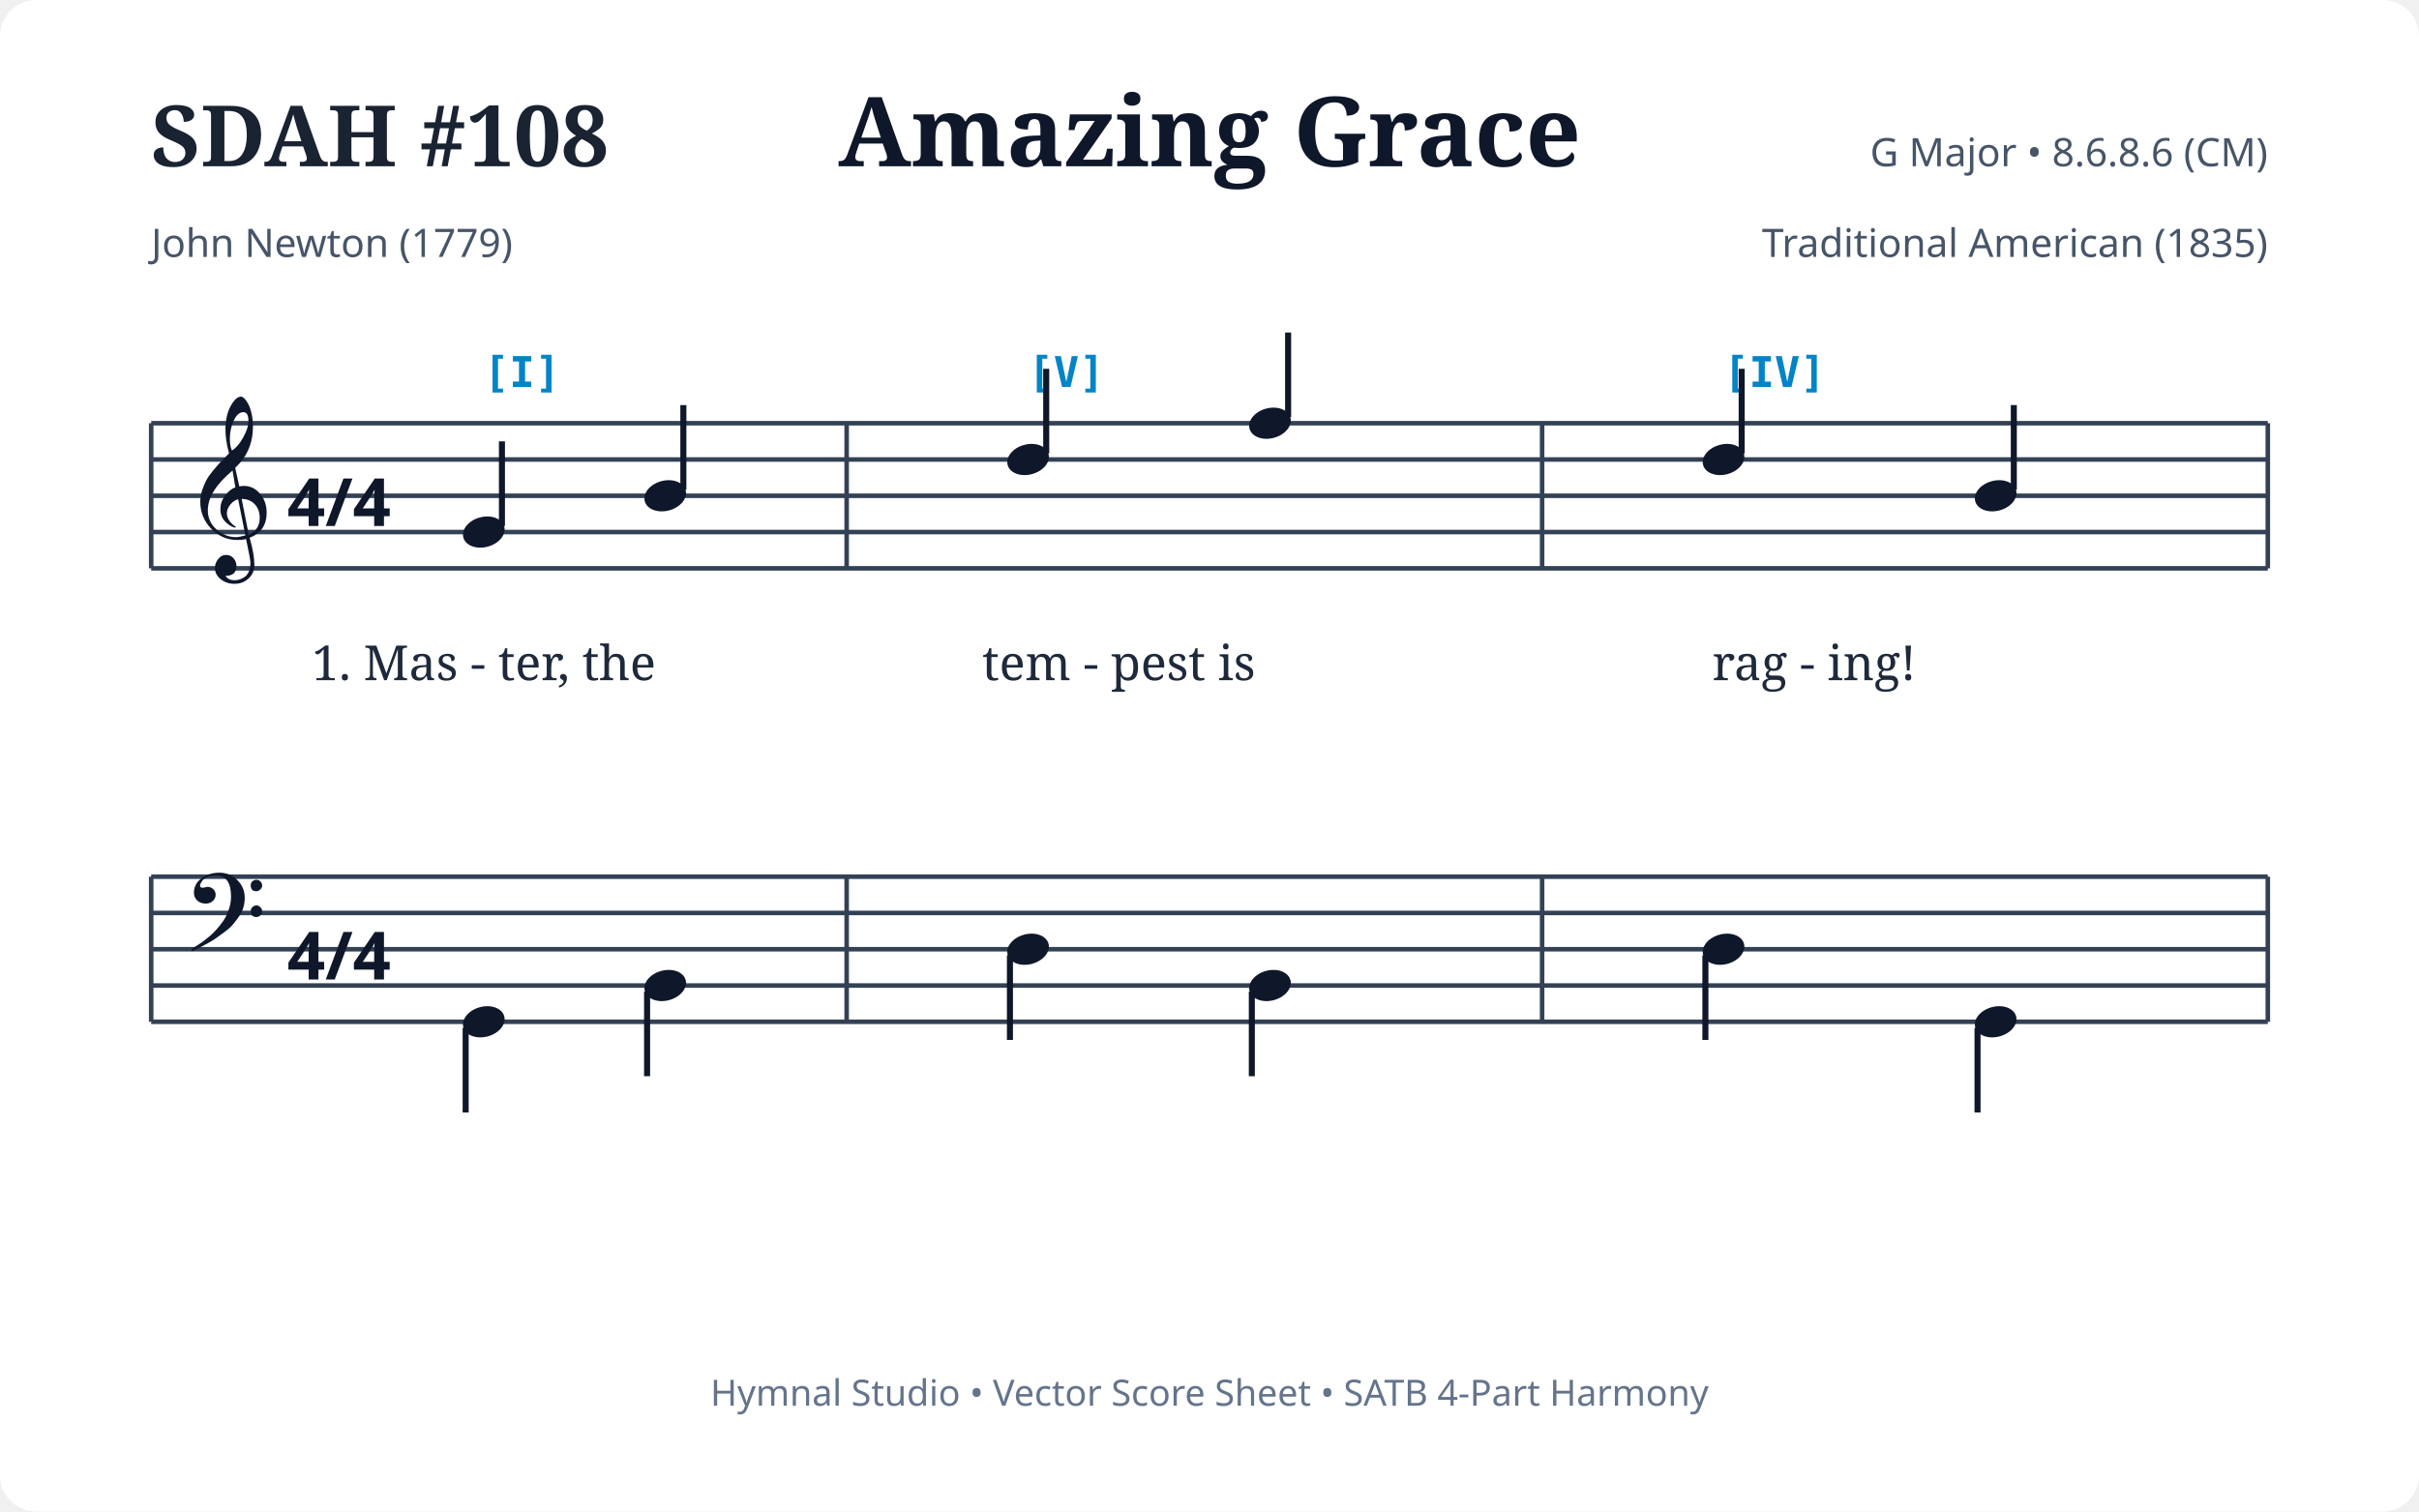
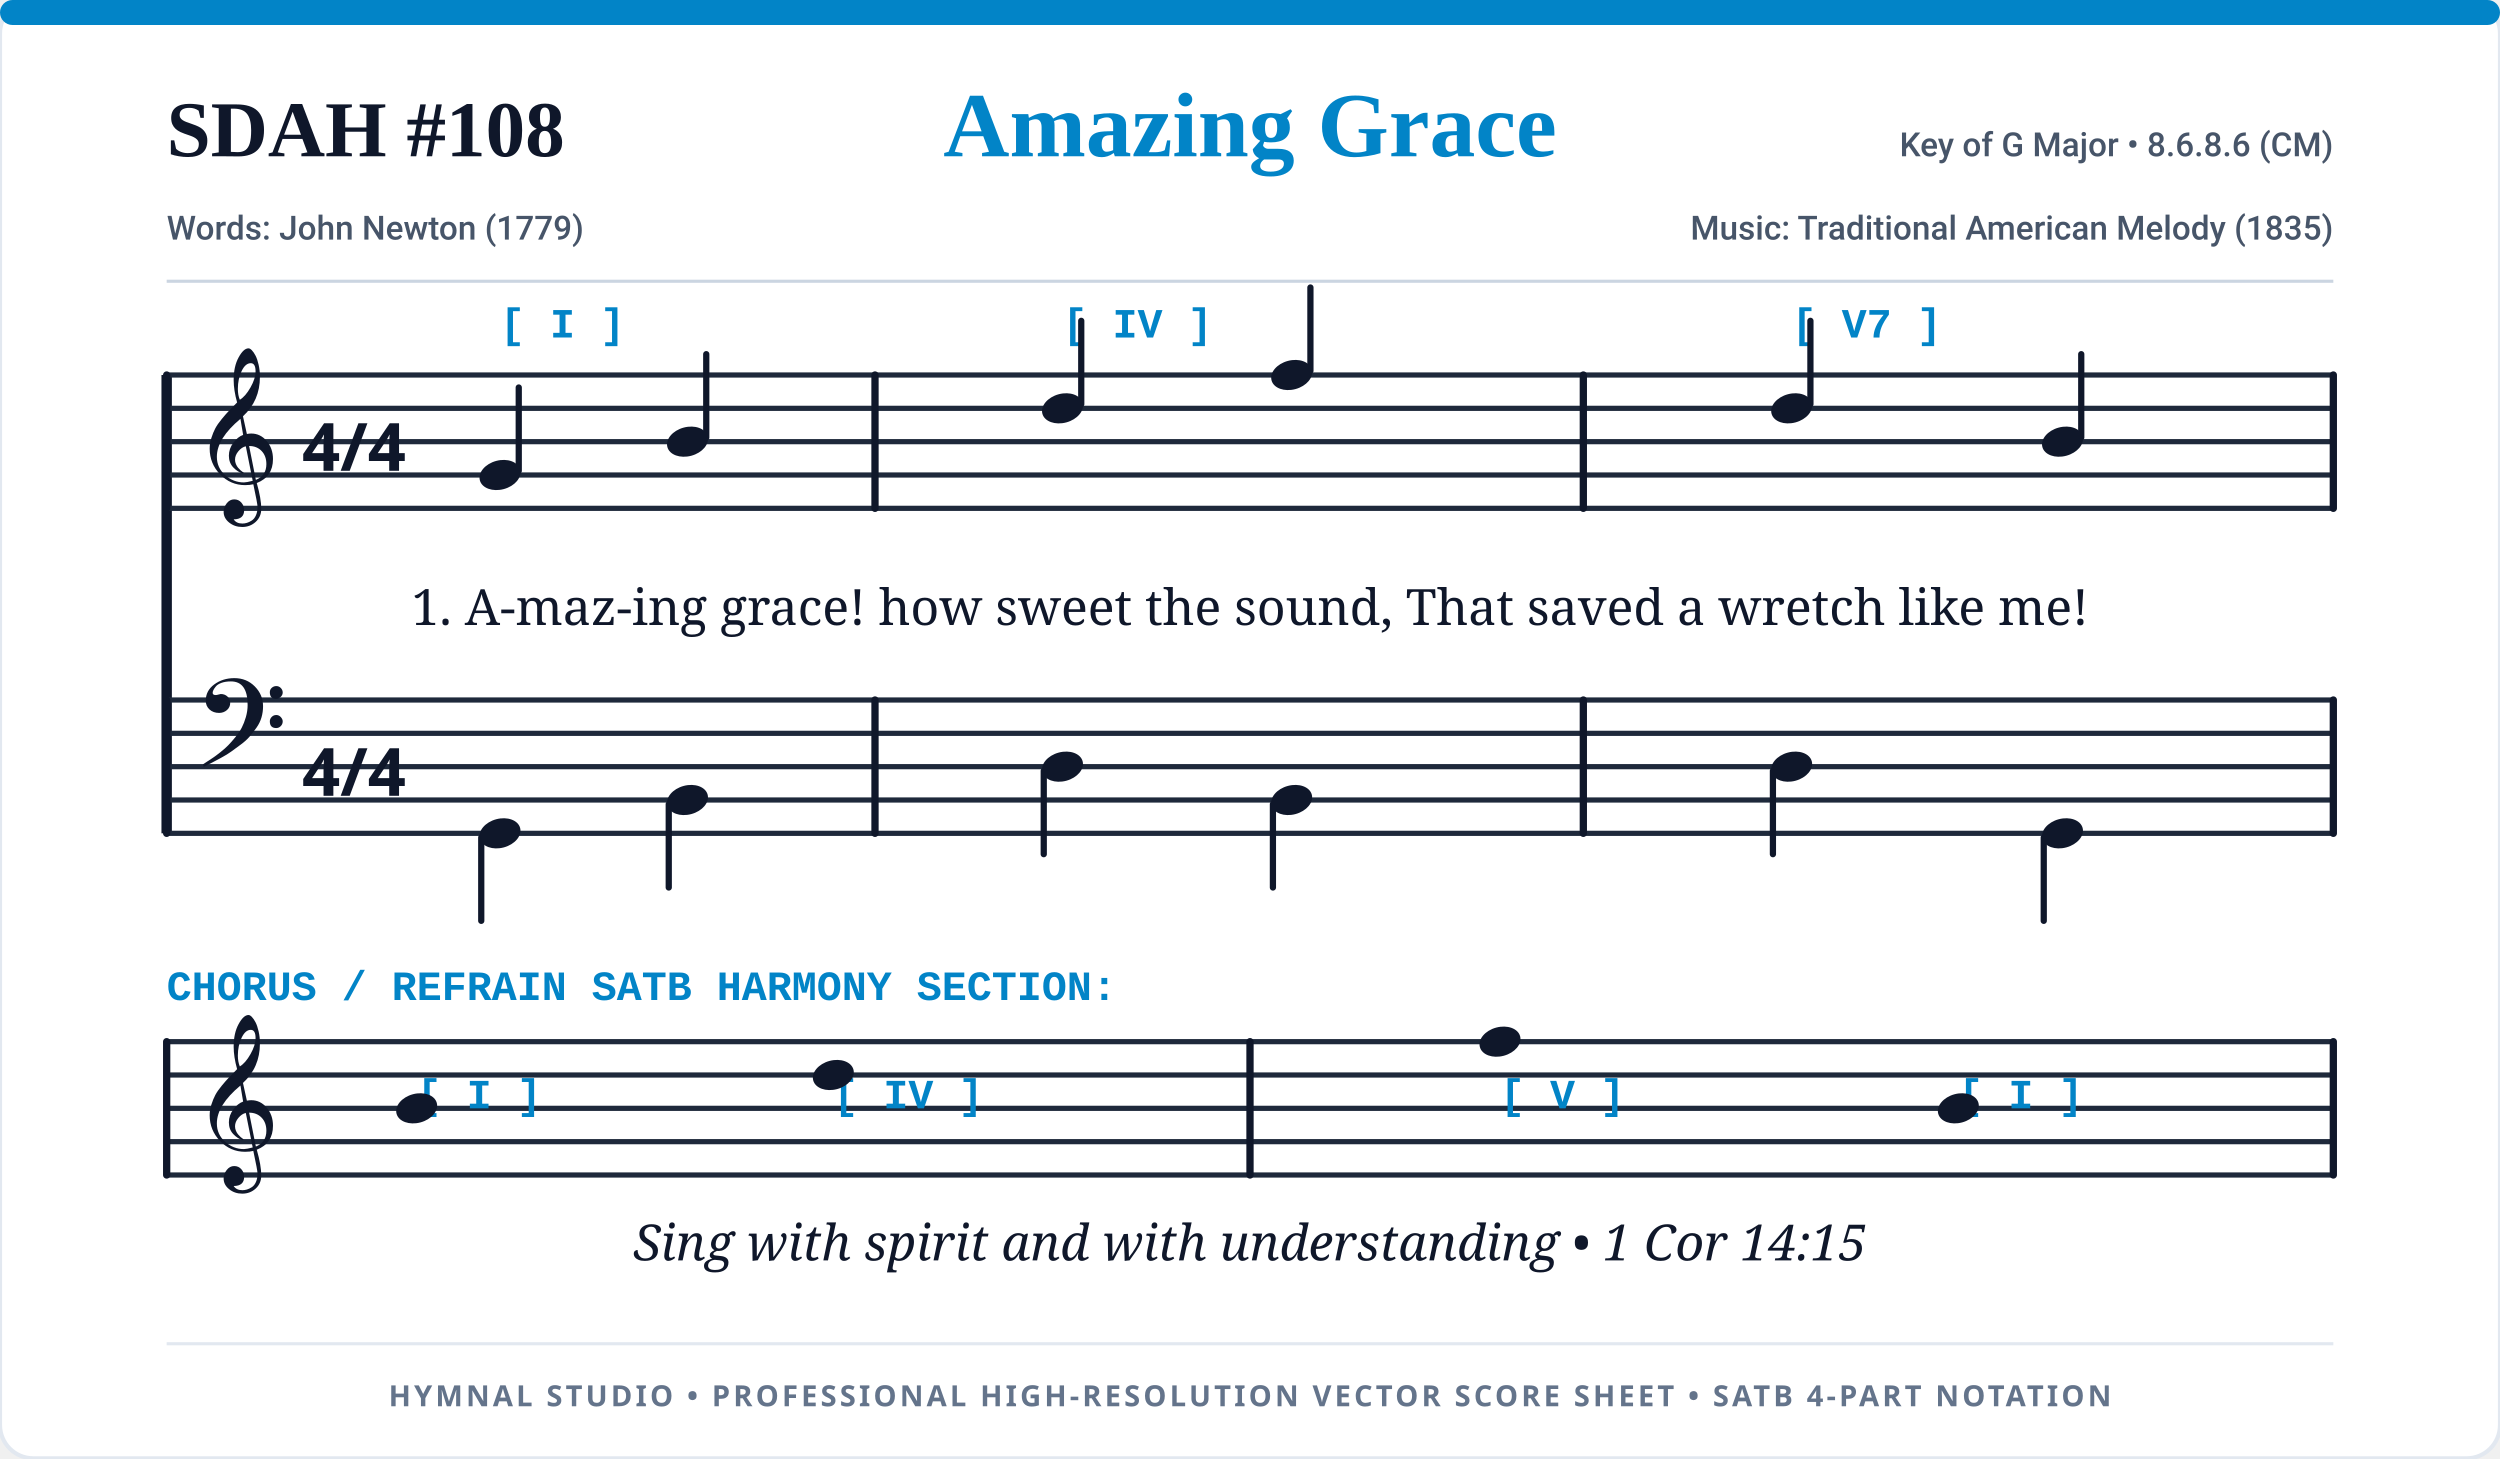
- <svg xmlns="http://www.w3.org/2000/svg" viewBox="0 0 800 500" width="100%" height="100%">
+ <svg xmlns="http://www.w3.org/2000/svg" viewBox="0 0 1200 700" width="100%" height="100%">
  <defs>
    <style>
      .score-bg { fill: #ffffff; }
-       .header-num { font-family: 'Cinzel', serif; font-size: 28px; font-weight: bold; fill: #1a2332; }
-       .header-title { font-family: 'Georgia', serif; font-size: 32px; font-weight: bold; fill: #0f172a; text-anchor: middle; }
-       .meta-text { font-family: sans-serif; font-size: 13px; fill: #475569; }
-       .staff-line { stroke: #334155; stroke-width: 1.5; }
-       .clef-symbol { fill: #0f172a; }
+       .header-num { font-family: 'Cinzel', 'Times New Roman', serif; font-size: 38px; font-weight: bold; fill: #0f172a; }
+       .header-title { font-family: 'Georgia', 'Times New Roman', serif; font-size: 44px; font-weight: bold; fill: #0284c7; text-anchor: middle; }
+       .meta-text { font-family: -apple-system, BlinkMacSystemFont, 'Segoe UI', Roboto, sans-serif; font-size: 16px; fill: #475569; font-weight: 500; }
+       .staff-line { stroke: #1e293b; stroke-width: 2.5; stroke-linecap: round; }
+       .bar-line { stroke: #0f172a; stroke-width: 3.5; stroke-linecap: round; }
+       .clef-symbol { fill: #0f172a; font-family: serif; font-size: 72px; }
+       .time-sig { font-family: sans-serif; font-size: 32px; font-weight: 800; fill: #0f172a; }
      .note-head { fill: #0f172a; }
-       .note-stem { stroke: #0f172a; stroke-width: 2; }
-       .lyric-text { font-family: 'Georgia', serif; font-size: 16px; fill: #1e293b; text-anchor: middle; }
-       .chord-badge { font-family: monospace; font-size: 14px; font-weight: bold; fill: #0284c7; }
+       .note-stem { stroke: #0f172a; stroke-width: 3; stroke-linecap: round; }
+       .lyric-text { font-family: 'Georgia', serif; font-size: 24px; fill: #0f172a; text-anchor: middle; font-weight: 500; }
+       .chord-badge { font-family: 'Courier New', monospace; font-size: 20px; font-weight: 900; fill: #0284c7; }
+       .footer-brand { font-family: sans-serif; font-size: 14px; fill: #64748b; font-weight: 600; text-anchor: middle; letter-spacing: 1.5px; }
+       .stave-bracket { stroke: #0f172a; stroke-width: 5; fill: none; }
    </style>
  </defs>
-   <rect width="800" height="500" class="score-bg" rx="12" />
-   <text x="50" y="55" class="header-num">SDAH #108</text>
-   <text x="400" y="55" class="header-title">Amazing Grace</text>
-   <text x="750" y="55" class="meta-text" text-anchor="end">G Major • 8.6.8.6 (CM)</text>
-   <text x="50" y="85" class="meta-text">John Newton (1779)</text>
-   <text x="750" y="85" class="meta-text" text-anchor="end">Traditional American (1835)</text>
-   <g transform="translate(50, 140)">
-     <line x1="0" y1="0" x2="700" y2="0" class="staff-line" />
-     <line x1="0" y1="12" x2="700" y2="12" class="staff-line" />
-     <line x1="0" y1="24" x2="700" y2="24" class="staff-line" />
-     <line x1="0" y1="36" x2="700" y2="36" class="staff-line" />
-     <line x1="0" y1="48" x2="700" y2="48" class="staff-line" />
-     <line x1="0" y1="0" x2="0" y2="48" class="staff-line" stroke-width="2.5" />
-     <line x1="230" y1="0" x2="230" y2="48" class="staff-line" />
-     <line x1="460" y1="0" x2="460" y2="48" class="staff-line" />
-     <line x1="700" y1="0" x2="700" y2="48" class="staff-line" stroke-width="3" />
-     <text x="10" y="38" font-family="serif" font-size="52" class="clef-symbol">𝄞</text>
-     <text x="45" y="34" font-family="sans-serif" font-size="22" font-weight="bold" fill="#0f172a">4/4</text>
-     <text x="110" y="-12" class="chord-badge">[I]</text>
-     <ellipse cx="110" cy="36" rx="7" ry="5" class="note-head" transform="rotate(-15 110 36)" />
-     <line x1="116" y1="34" x2="116" y2="6" class="note-stem" />
-     <ellipse cx="170" cy="24" rx="7" ry="5" class="note-head" transform="rotate(-15 170 24)" />
-     <line x1="176" y1="22" x2="176" y2="-6" class="note-stem" />
-     <text x="290" y="-12" class="chord-badge">[V]</text>
-     <ellipse cx="290" cy="12" rx="7" ry="5" class="note-head" transform="rotate(-15 290 12)" />
-     <line x1="296" y1="10" x2="296" y2="-18" class="note-stem" />
-     <ellipse cx="370" cy="0" rx="7" ry="5" class="note-head" transform="rotate(-15 370 0)" />
-     <line x1="376" y1="-2" x2="376" y2="-30" class="note-stem" />
-     <text x="520" y="-12" class="chord-badge">[IV]</text>
-     <ellipse cx="520" cy="12" rx="7" ry="5" class="note-head" transform="rotate(-15 520 12)" />
-     <line x1="526" y1="10" x2="526" y2="-18" class="note-stem" />
-     <ellipse cx="610" cy="24" rx="7" ry="5" class="note-head" transform="rotate(-15 610 24)" />
-     <line x1="616" y1="22" x2="616" y2="-6" class="note-stem" />
+   <rect width="1200" height="700" class="score-bg" rx="16" stroke="#e2e8f0" stroke-width="2" />
+   <rect x="0" y="0" width="1200" height="12" fill="#0284c7" rx="6" />
+   <text x="80" y="75" class="header-num">SDAH #108</text>
+   <text x="600" y="75" class="header-title">Amazing Grace</text>
+   <text x="1120" y="75" class="meta-text" text-anchor="end">Key of G Major • 8.6.8.6 (CM)</text>
+   <text x="80" y="115" class="meta-text">Words: John Newton (1779)</text>
+   <text x="1120" y="115" class="meta-text" text-anchor="end">Music: Traditional American Melody (1835)</text>
+   <line x1="80" y1="135" x2="1120" y2="135" stroke="#cbd5e1" stroke-width="1.5" />
+   <line x1="80" y1="180" x2="80" y2="400" class="stave-bracket" />
+   <g transform="translate(80, 180)">
+     <line x1="0" y1="0" x2="1040" y2="0" class="staff-line" />
+     <line x1="0" y1="16" x2="1040" y2="16" class="staff-line" />
+     <line x1="0" y1="32" x2="1040" y2="32" class="staff-line" />
+     <line x1="0" y1="48" x2="1040" y2="48" class="staff-line" />
+     <line x1="0" y1="64" x2="1040" y2="64" class="staff-line" />
+     <line x1="0" y1="0" x2="0" y2="64" class="bar-line" />
+     <line x1="340" y1="0" x2="340" y2="64" class="bar-line" />
+     <line x1="680" y1="0" x2="680" y2="64" class="bar-line" />
+     <line x1="1040" y1="0" x2="1040" y2="64" class="bar-line" />
+     <text x="12" y="52" class="clef-symbol">𝄞</text>
+     <text x="65" y="46" class="time-sig">4/4</text>
+     <text x="160" y="-18" class="chord-badge">[ I ]</text>
+     <ellipse cx="160" cy="48" rx="10" ry="7" class="note-head" transform="rotate(-15 160 48)" />
+     <line x1="169" y1="46" x2="169" y2="6" class="note-stem" />
+     <ellipse cx="250" cy="32" rx="10" ry="7" class="note-head" transform="rotate(-15 250 32)" />
+     <line x1="259" y1="30" x2="259" y2="-10" class="note-stem" />
+     <text x="430" y="-18" class="chord-badge">[ IV ]</text>
+     <ellipse cx="430" cy="16" rx="10" ry="7" class="note-head" transform="rotate(-15 430 16)" />
+     <line x1="439" y1="14" x2="439" y2="-26" class="note-stem" />
+     <ellipse cx="540" cy="0" rx="10" ry="7" class="note-head" transform="rotate(-15 540 0)" />
+     <line x1="549" y1="-2" x2="549" y2="-42" class="note-stem" />
+     <text x="780" y="-18" class="chord-badge">[ V7 ]</text>
+     <ellipse cx="780" cy="16" rx="10" ry="7" class="note-head" transform="rotate(-15 780 16)" />
+     <line x1="789" y1="14" x2="789" y2="-26" class="note-stem" />
+     <ellipse cx="910" cy="32" rx="10" ry="7" class="note-head" transform="rotate(-15 910 32)" />
+     <line x1="919" y1="30" x2="919" y2="-10" class="note-stem" />
  </g>
-   <text x="160" y="225" class="lyric-text">1. Mas - ter, the</text>
-   <text x="370" y="225" class="lyric-text">tem - pest is</text>
-   <text x="600" y="225" class="lyric-text">rag - ing!</text>
-   <g transform="translate(50, 290)">
-     <line x1="0" y1="0" x2="700" y2="0" class="staff-line" />
-     <line x1="0" y1="12" x2="700" y2="12" class="staff-line" />
-     <line x1="0" y1="24" x2="700" y2="24" class="staff-line" />
-     <line x1="0" y1="36" x2="700" y2="36" class="staff-line" />
-     <line x1="0" y1="48" x2="700" y2="48" class="staff-line" />
-     <line x1="0" y1="0" x2="0" y2="48" class="staff-line" stroke-width="2.5" />
-     <line x1="230" y1="0" x2="230" y2="48" class="staff-line" />
-     <line x1="460" y1="0" x2="460" y2="48" class="staff-line" />
-     <line x1="700" y1="0" x2="700" y2="48" class="staff-line" stroke-width="3" />
-     <text x="10" y="32" font-family="serif" font-size="44" class="clef-symbol">𝄢</text>
-     <text x="45" y="34" font-family="sans-serif" font-size="22" font-weight="bold" fill="#0f172a">4/4</text>
-     <ellipse cx="110" cy="48" rx="7" ry="5" class="note-head" transform="rotate(-15 110 48)" />
-     <line x1="104" y1="50" x2="104" y2="78" class="note-stem" />
-     <ellipse cx="170" cy="36" rx="7" ry="5" class="note-head" transform="rotate(-15 170 36)" />
-     <line x1="164" y1="38" x2="164" y2="66" class="note-stem" />
-     <ellipse cx="290" cy="24" rx="7" ry="5" class="note-head" transform="rotate(-15 290 24)" />
-     <line x1="284" y1="26" x2="284" y2="54" class="note-stem" />
-     <ellipse cx="370" cy="36" rx="7" ry="5" class="note-head" transform="rotate(-15 370 36)" />
-     <line x1="364" y1="38" x2="364" y2="66" class="note-stem" />
-     <ellipse cx="520" cy="24" rx="7" ry="5" class="note-head" transform="rotate(-15 520 24)" />
-     <line x1="514" y1="26" x2="514" y2="54" class="note-stem" />
-     <ellipse cx="610" cy="48" rx="7" ry="5" class="note-head" transform="rotate(-15 610 48)" />
-     <line x1="604" y1="50" x2="604" y2="78" class="note-stem" />
+   <text x="600" y="300" class="lyric-text">1. A-maz-ing grace! how sweet the sound, That saved a wretch like me!</text>
+   <g transform="translate(80, 336)">
+     <line x1="0" y1="0" x2="1040" y2="0" class="staff-line" />
+     <line x1="0" y1="16" x2="1040" y2="16" class="staff-line" />
+     <line x1="0" y1="32" x2="1040" y2="32" class="staff-line" />
+     <line x1="0" y1="48" x2="1040" y2="48" class="staff-line" />
+     <line x1="0" y1="64" x2="1040" y2="64" class="staff-line" />
+     <line x1="0" y1="0" x2="0" y2="64" class="bar-line" />
+     <line x1="340" y1="0" x2="340" y2="64" class="bar-line" />
+     <line x1="680" y1="0" x2="680" y2="64" class="bar-line" />
+     <line x1="1040" y1="0" x2="1040" y2="64" class="bar-line" />
+     <text x="12" y="44" class="clef-symbol">𝄢</text>
+     <text x="65" y="46" class="time-sig">4/4</text>
+     <ellipse cx="160" cy="64" rx="10" ry="7" class="note-head" transform="rotate(-15 160 64)" />
+     <line x1="151" y1="66" x2="151" y2="106" class="note-stem" />
+     <ellipse cx="250" cy="48" rx="10" ry="7" class="note-head" transform="rotate(-15 250 48)" />
+     <line x1="241" y1="50" x2="241" y2="90" class="note-stem" />
+     <ellipse cx="430" cy="32" rx="10" ry="7" class="note-head" transform="rotate(-15 430 32)" />
+     <line x1="421" y1="34" x2="421" y2="74" class="note-stem" />
+     <ellipse cx="540" cy="48" rx="10" ry="7" class="note-head" transform="rotate(-15 540 48)" />
+     <line x1="531" y1="50" x2="531" y2="90" class="note-stem" />
+     <ellipse cx="780" cy="32" rx="10" ry="7" class="note-head" transform="rotate(-15 780 32)" />
+     <line x1="771" y1="34" x2="771" y2="74" class="note-stem" />
+     <ellipse cx="910" cy="64" rx="10" ry="7" class="note-head" transform="rotate(-15 910 64)" />
+     <line x1="901" y1="66" x2="901" y2="106" class="note-stem" />
  </g>
-   <text x="400" y="465" font-family="sans-serif" font-size="12" fill="#64748b" text-anchor="middle">
-     Hymnal Studio • Vector Score Sheet • SATB 4-Part Harmony
+   <g transform="translate(80, 480)">
+     <text x="0" y="0" class="chord-badge" font-size="18">CHORUS / REFRAIN SATB HARMONY SECTION:</text>
+     <line x1="0" y1="20" x2="1040" y2="20" class="staff-line" />
+     <line x1="0" y1="36" x2="1040" y2="36" class="staff-line" />
+     <line x1="0" y1="52" x2="1040" y2="52" class="staff-line" />
+     <line x1="0" y1="68" x2="1040" y2="68" class="staff-line" />
+     <line x1="0" y1="84" x2="1040" y2="84" class="staff-line" />
+     <line x1="0" y1="20" x2="0" y2="84" class="bar-line" />
+     <line x1="520" y1="20" x2="520" y2="84" class="bar-line" />
+     <line x1="1040" y1="20" x2="1040" y2="84" class="bar-line" stroke-width="5" />
+     <text x="12" y="72" class="clef-symbol">𝄞</text>
+     <text x="120" y="52" class="chord-badge">[ I ]</text>
+     <ellipse cx="120" cy="52" rx="10" ry="7" class="note-head" transform="rotate(-15 120 52)" />
+     <text x="320" y="52" class="chord-badge">[ IV ]</text>
+     <ellipse cx="320" cy="36" rx="10" ry="7" class="note-head" transform="rotate(-15 320 36)" />
+     <text x="640" y="52" class="chord-badge">[ V ]</text>
+     <ellipse cx="640" cy="20" rx="10" ry="7" class="note-head" transform="rotate(-15 640 20)" />
+     <text x="860" y="52" class="chord-badge">[ I ]</text>
+     <ellipse cx="860" cy="52" rx="10" ry="7" class="note-head" transform="rotate(-15 860 52)" />
+     <text x="520" y="125" class="lyric-text" font-style="italic">Sing with spirit and with understanding • 1 Cor 14:15</text>
+   </g>
+   <line x1="80" y1="645" x2="1120" y2="645" stroke="#e2e8f0" stroke-width="1.5" />
+   <text x="600" y="675" class="footer-brand">
+     HYMNAL STUDIO • PROFESSIONAL HIGH-RESOLUTION VECTOR SCORE SHEET • SATB 4-PART NOTATION
  </text>
</svg>
